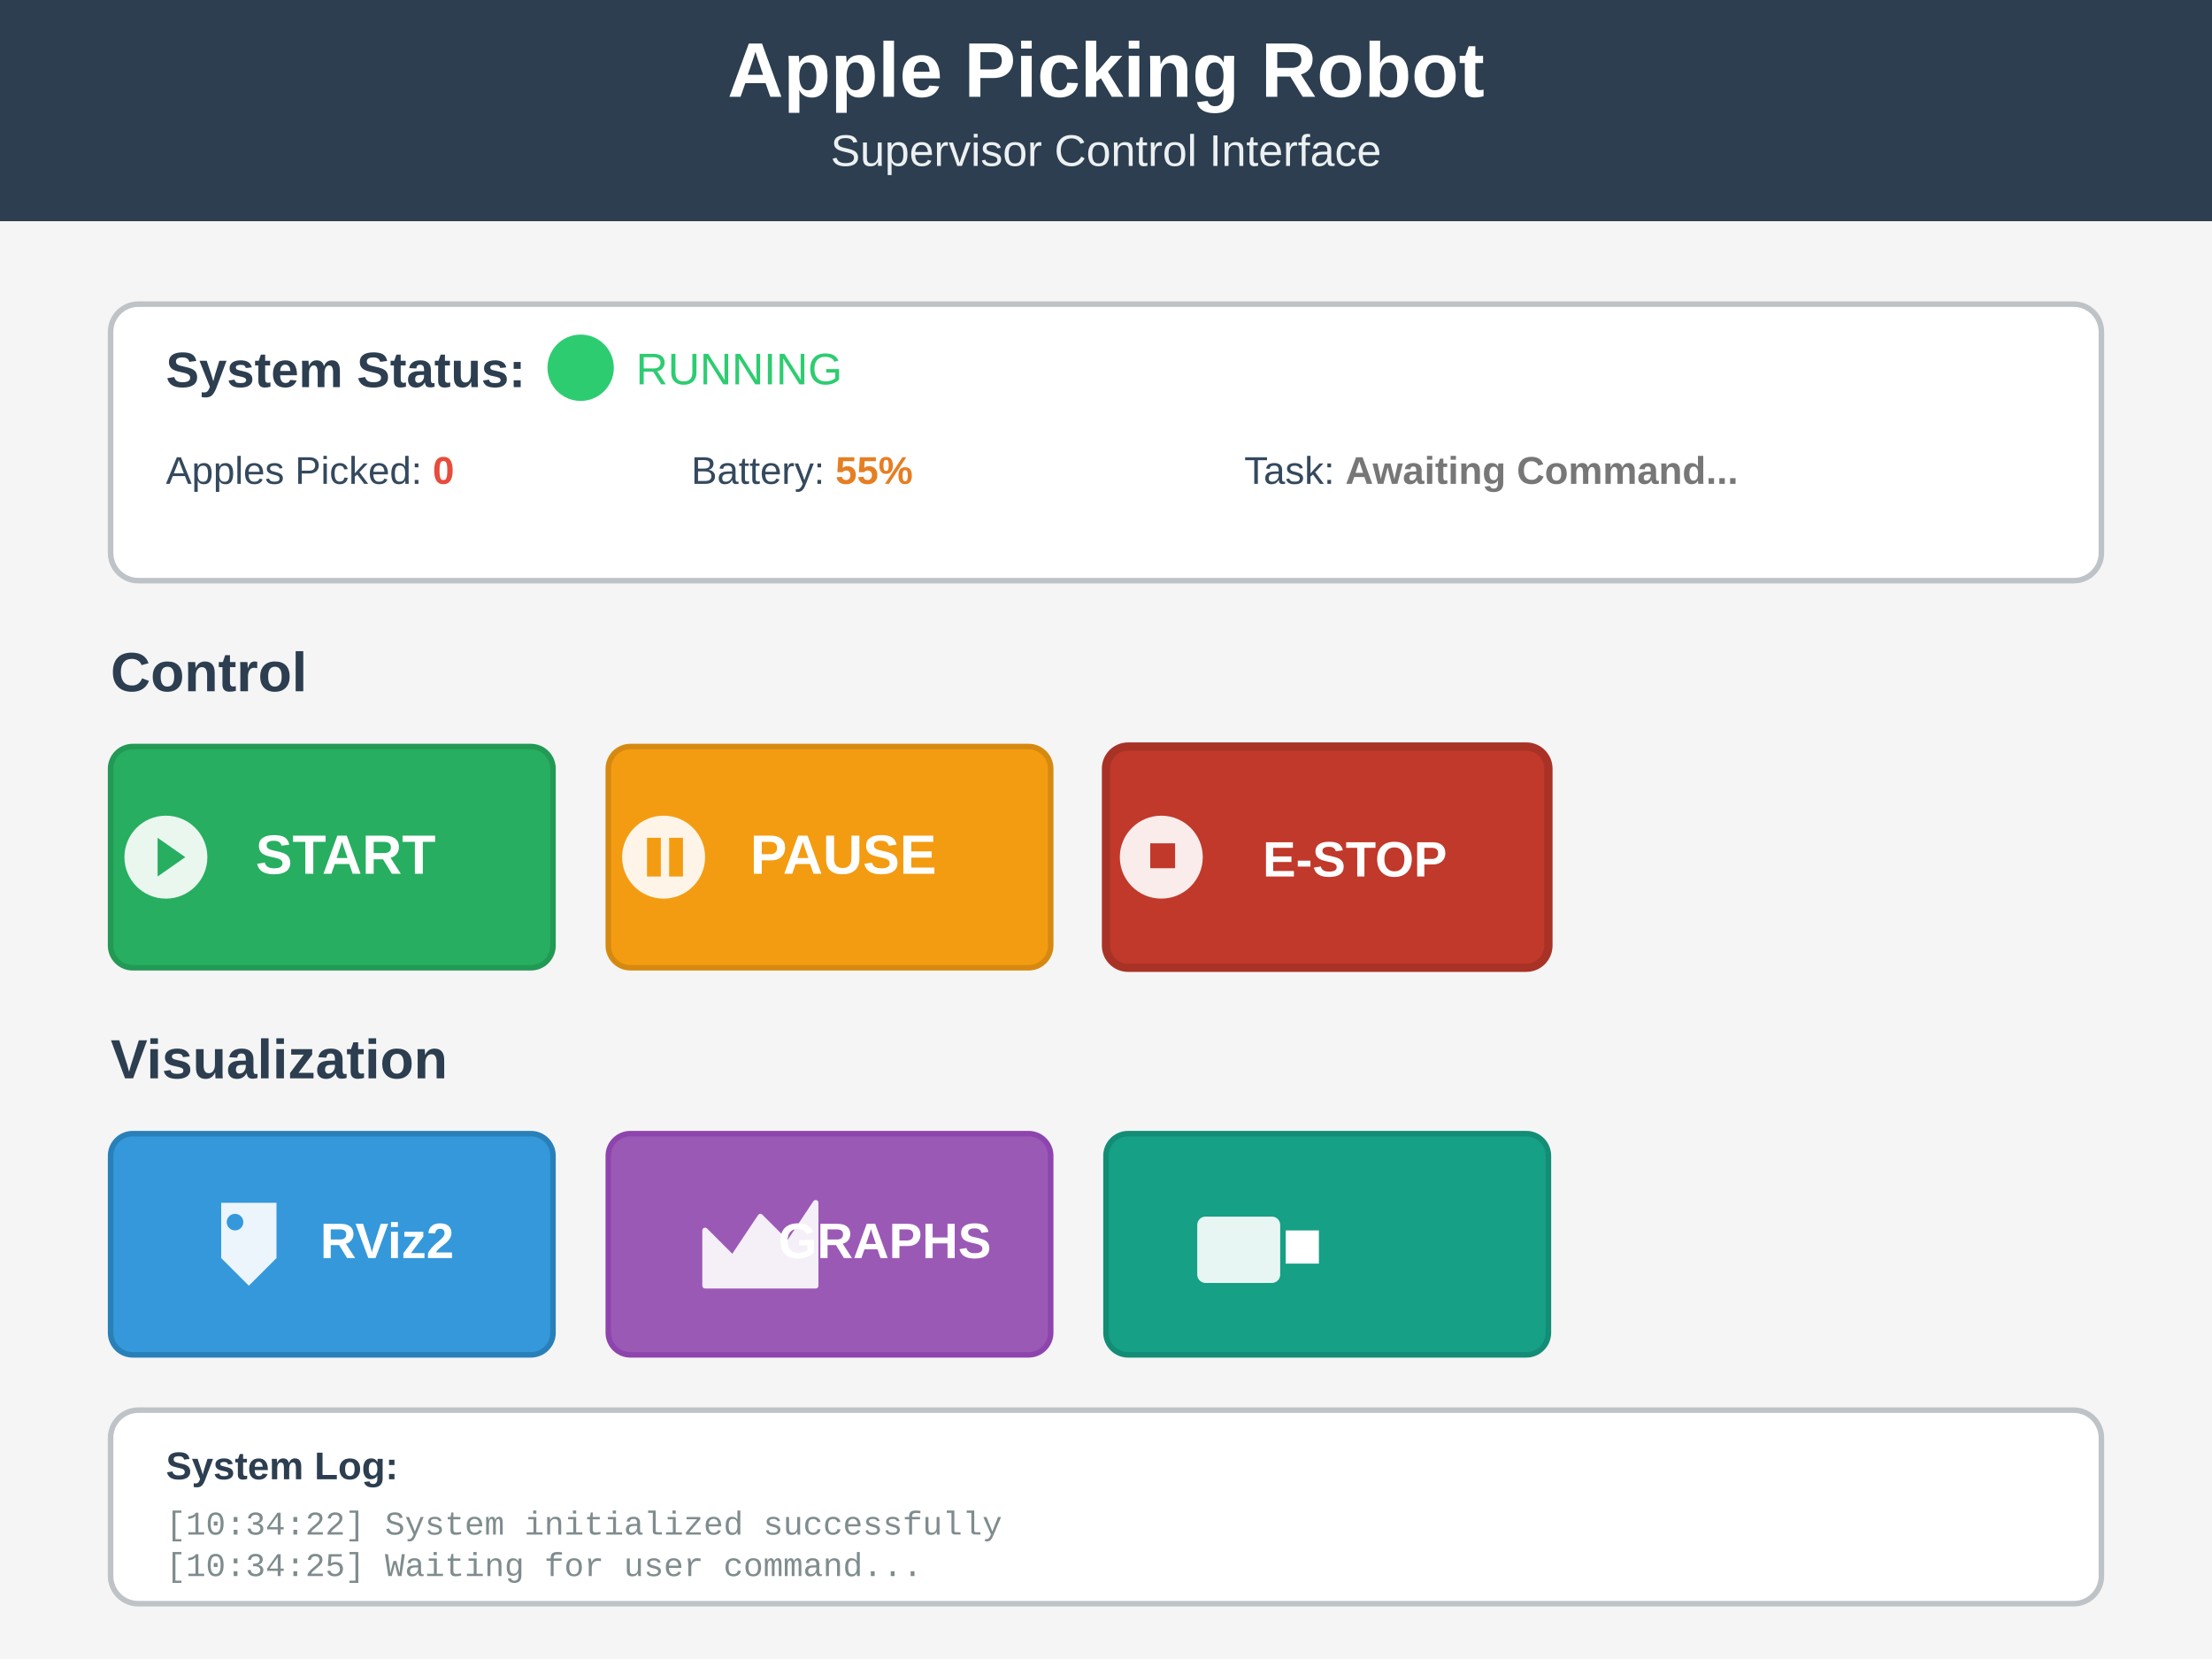
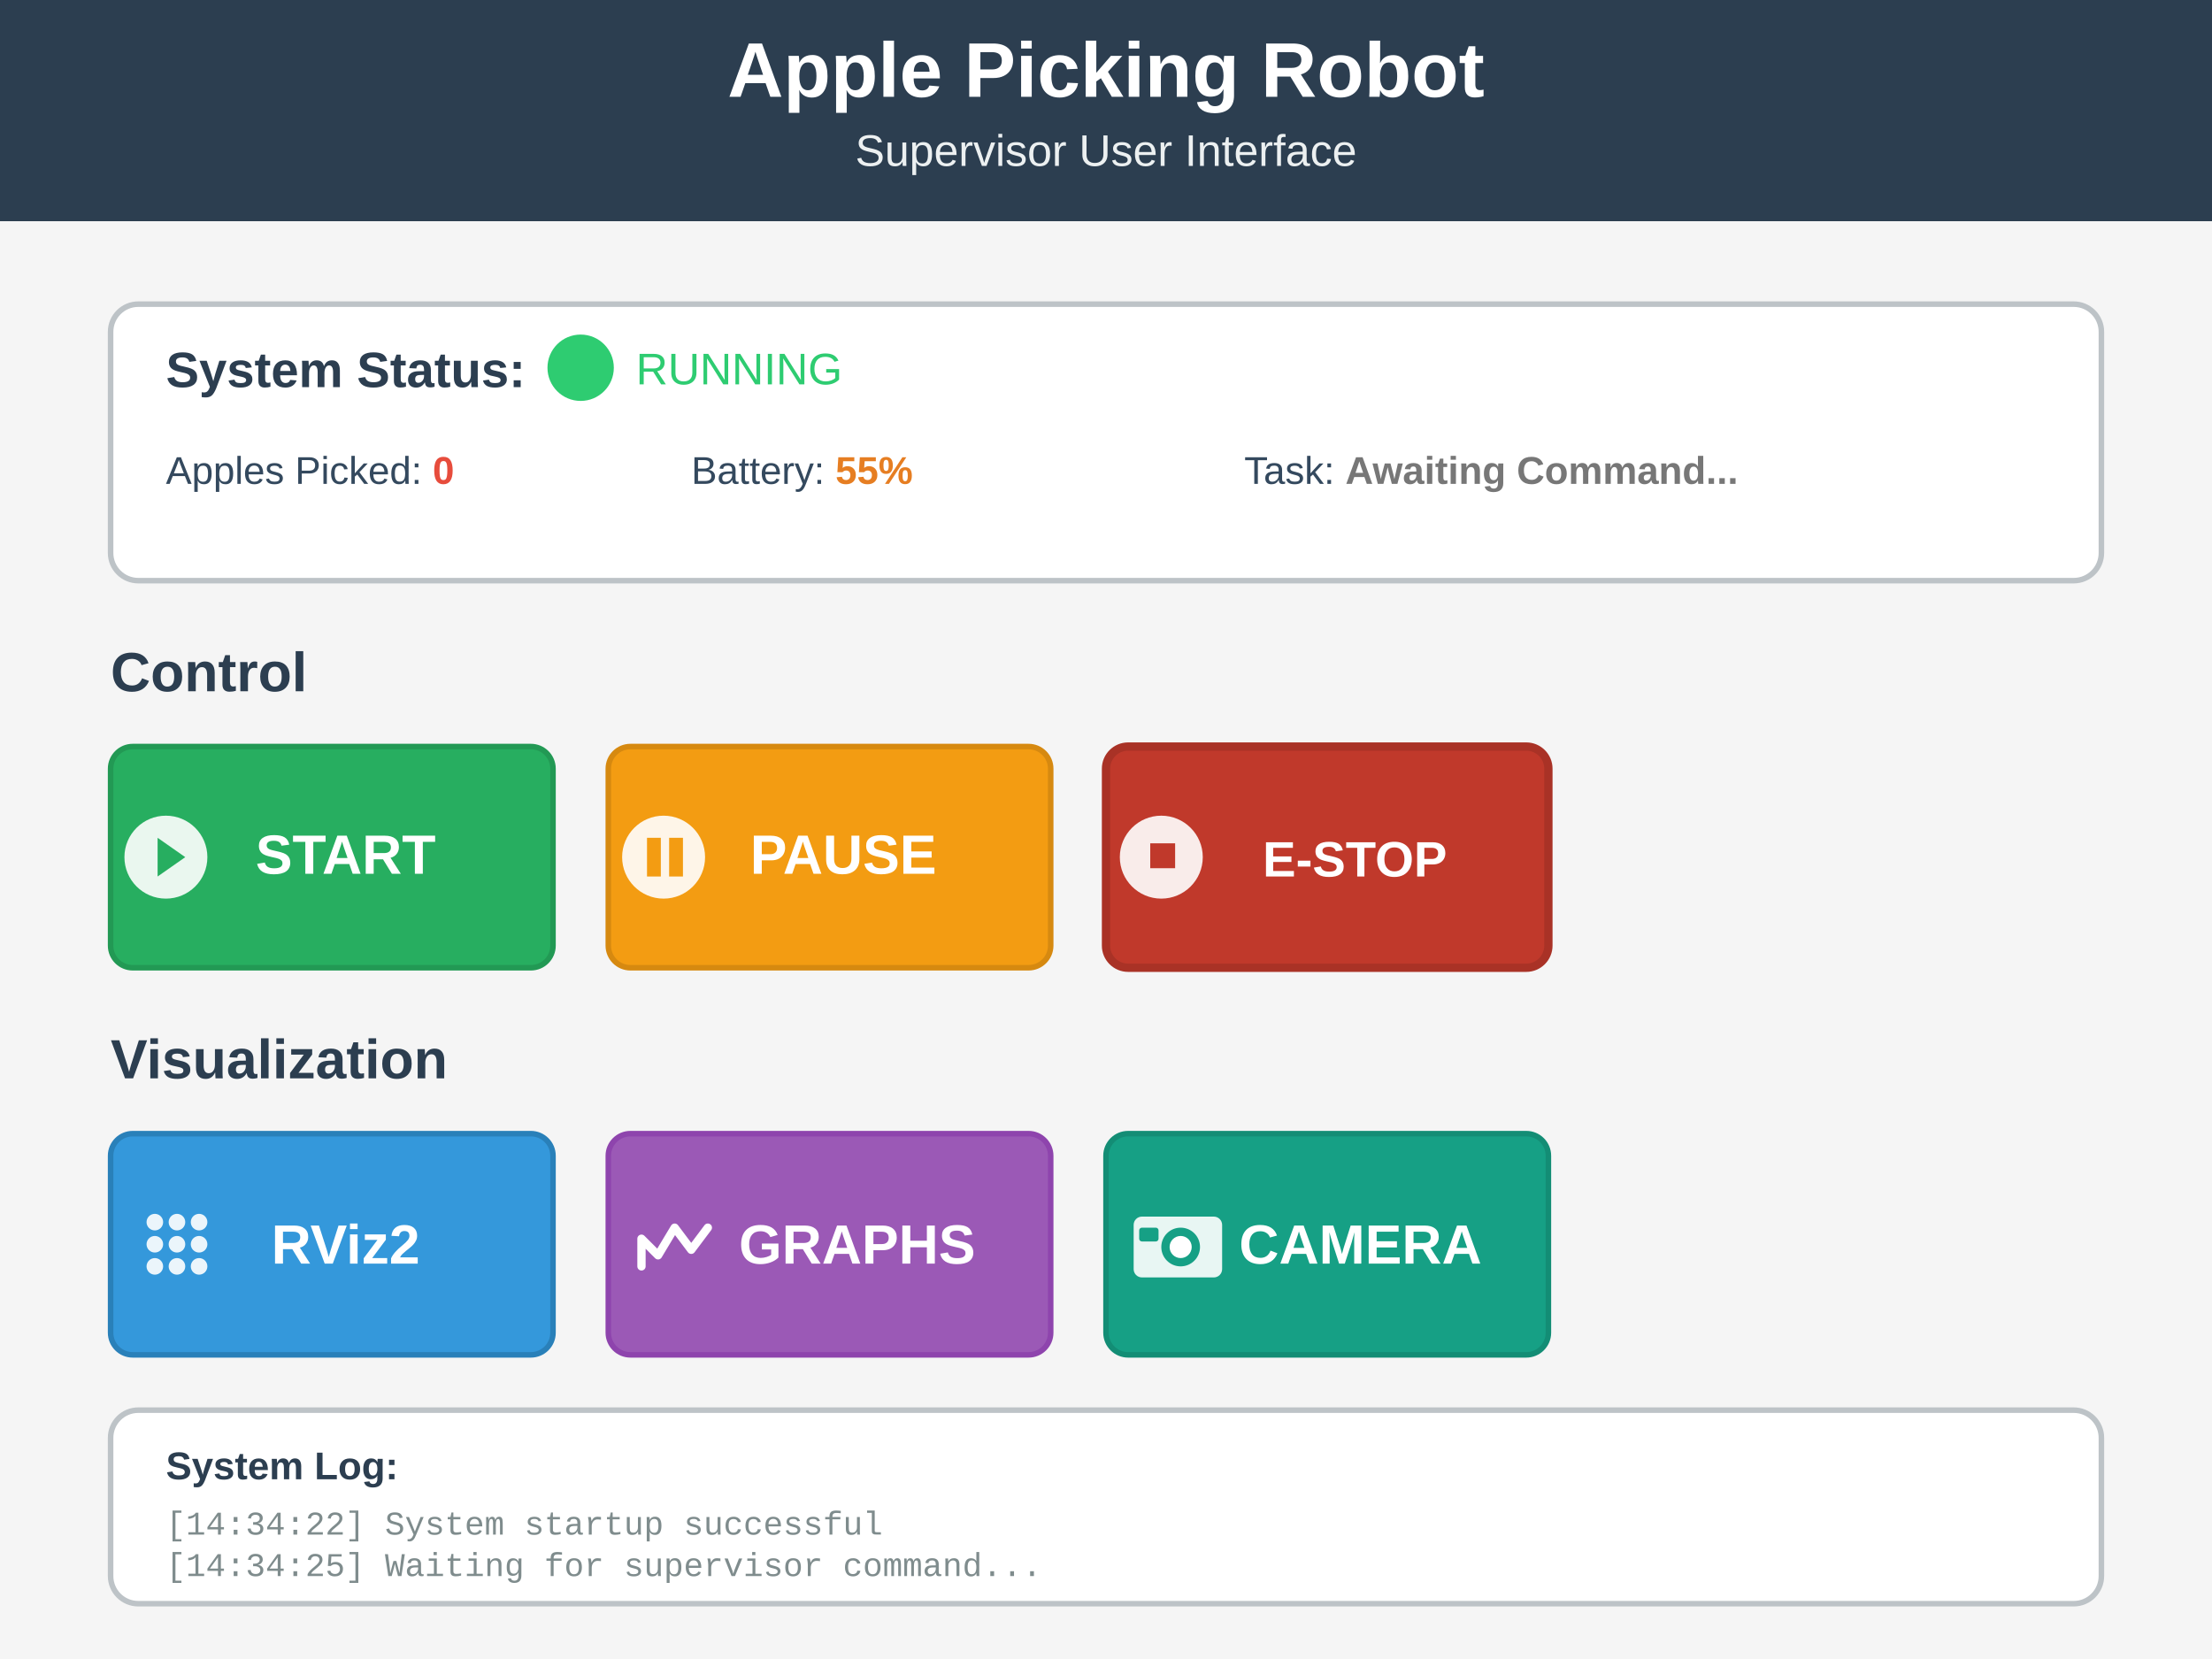
<svg xmlns="http://www.w3.org/2000/svg" viewBox="0 0 800 600">
  <rect width="800" height="600" fill="#f5f5f5" />
  <rect width="800" height="80" fill="#2c3e50" />
  <text x="400" y="35" font-family="Arial, sans-serif" font-size="28" font-weight="bold" fill="white" text-anchor="middle">Apple Picking Robot</text>
-   <text x="400" y="60" font-family="Arial, sans-serif" font-size="16" fill="#ecf0f1" text-anchor="middle">Supervisor Control Interface</text>
+   <text x="400" y="60" font-family="Arial, sans-serif" font-size="16" fill="#ecf0f1" text-anchor="middle">Supervisor User Interface</text>
  <rect x="40" y="110" width="720" height="100" rx="10" fill="white" stroke="#bdc3c7" stroke-width="2" />
  <text x="60" y="140" font-family="Arial, sans-serif" font-size="18" font-weight="bold" fill="#2c3e50">System Status:</text>
  <circle cx="210" cy="133" r="12" fill="#2ecc71" />
  <text x="230" y="139" font-family="Arial, sans-serif" font-size="16" fill="#2ecc71">RUNNING</text>
  <text x="60" y="175" font-family="Arial, sans-serif" font-size="14" fill="#34495e">Apples Picked: <tspan fill="#e74c3c" font-weight="bold">0</tspan>
  </text>
  <text x="250" y="175" font-family="Arial, sans-serif" font-size="14" fill="#34495e">Battery: <tspan fill="#e67e22" font-weight="bold">55%</tspan>
  </text>
  <text x="450" y="175" font-family="Arial, sans-serif" font-size="14" fill="#34495e">Task: <tspan fill="#777" font-weight="bold">Awaiting Command...</tspan>
  </text>
  <text x="40" y="250" font-family="Arial, sans-serif" font-size="20" font-weight="bold" fill="#2c3e50">Control</text>
  <g id="start-button" cursor="pointer">
    <rect x="40" y="270" width="160" height="80" rx="8" fill="#27ae60" stroke="#229954" stroke-width="2" />
    <circle cx="60" cy="310" r="15" fill="white" opacity="0.9" />
    <polygon points="57,303 57,317 67,310" fill="#27ae60" />
    <text x="125" y="316" font-family="Arial, sans-serif" font-size="20" font-weight="bold" fill="white" text-anchor="middle">START</text>
  </g>
  <g id="stop-button" cursor="pointer">
    <rect x="220" y="270" width="160" height="80" rx="8" fill="#f39c12" stroke="#d68910" stroke-width="2" />
    <circle cx="240" cy="310" r="15" fill="white" opacity="0.9" />
    <rect x="234" y="303" width="5" height="14" fill="#f39c12" />
    <rect x="242" y="303" width="5" height="14" fill="#f39c12" />
    <text x="305" y="316" font-family="Arial, sans-serif" font-size="20" font-weight="bold" fill="white" text-anchor="middle">PAUSE</text>
  </g>
  <g id="emergency-button" cursor="pointer">
    <rect x="400" y="270" width="160" height="80" rx="8" fill="#c0392b" stroke="#a93226" stroke-width="3" />
    <circle cx="420" cy="310" r="15" fill="white" opacity="0.9" />
    <rect x="416" y="305" width="9" height="9" fill="#c0392b" />
    <text x="490" y="317" font-family="Arial, sans-serif" font-size="18" font-weight="bold" fill="white" text-anchor="middle">E-STOP</text>
  </g>
  <text x="40" y="390" font-family="Arial, sans-serif" font-size="20" font-weight="bold" fill="#2c3e50">Visualization</text>
  <g id="rviz-button" cursor="pointer">
    <rect x="40" y="410" width="160" height="80" rx="8" fill="#3498db" stroke="#2980b9" stroke-width="2" />
-     <path d="M 80 435 L 100 435 L 100 455 L 90 465 L 80 455 Z" fill="white" opacity="0.9" />
-     <circle cx="85" cy="442" r="3" fill="#3498db" />
-     <text x="140" y="455" font-family="Arial, sans-serif" font-size="18" font-weight="bold" fill="white" text-anchor="middle">RViz2</text>
+     <g fill="white" opacity="0.9">
+       <circle cx="56" cy="442" r="3" />
+       <circle cx="64" cy="442" r="3" />
+       <circle cx="72" cy="442" r="3" />
+       <circle cx="56" cy="450" r="3" />
+       <circle cx="64" cy="450" r="3" />
+       <circle cx="72" cy="450" r="3" />
+       <circle cx="56" cy="458" r="3" />
+       <circle cx="64" cy="458" r="3" />
+       <circle cx="72" cy="458" r="3" />
+     </g>
+     <text x="125" y="457" font-family="Arial, sans-serif" font-size="20" font-weight="bold" fill="white" text-anchor="middle">RViz2</text>
  </g>
  <g id="graphs-button" cursor="pointer">
    <rect x="220" y="410" width="160" height="80" rx="8" fill="#9b59b6" stroke="#8e44ad" stroke-width="2" />
-     <path d="M 255 465 L 255 445 L 265 455 L 275 440 L 285 450 L 295 435 L 295 465 Z" fill="white" opacity="0.9" stroke="white" stroke-width="2" stroke-linejoin="round" />
-     <text x="320" y="455" font-family="Arial, sans-serif" font-size="18" font-weight="bold" fill="white" text-anchor="middle">GRAPHS</text>
+     <path d="M 232 458 L 232 448 L 238 454 L 244 444 L 250 452 L 256 444" fill="none" stroke="white" stroke-width="3" stroke-linecap="round" stroke-linejoin="round" />
+     <text x="310" y="457" font-family="Arial, sans-serif" font-size="20" font-weight="bold" fill="white" text-anchor="middle">GRAPHS</text>
  </g>
  <g id="camera-button" cursor="pointer">
    <rect x="400" y="410" width="160" height="80" rx="8" fill="#16a085" stroke="#138d75" stroke-width="2" />
-     <rect x="433" y="440" width="30" height="24" rx="3" fill="white" opacity="0.9" />
-     <circle cx="470" cy="452" r="6" fill="#16a085" />
-     <rect x="465" y="445" width="12" height="12" fill="white" />
+     <rect x="410" y="440" width="32" height="22" rx="3" fill="white" opacity="0.9" />
+     <circle cx="427" cy="451" r="7" fill="#16a085" />
+     <circle cx="427" cy="451" r="4" fill="white" />
+     <rect x="412" y="444" width="7" height="5" rx="1" fill="#16a085" />
+     <text x="492" y="457" font-family="Arial, sans-serif" font-size="20" font-weight="bold" fill="white" text-anchor="middle">CAMERA</text>
  </g>
  <rect x="40" y="510" width="720" height="70" rx="10" fill="white" stroke="#bdc3c7" stroke-width="2" />
  <text x="60" y="535" font-family="Arial, sans-serif" font-size="14" font-weight="bold" fill="#2c3e50">System Log:</text>
-   <text x="60" y="555" font-family="Courier New, monospace" font-size="12" fill="#7f8c8d">[10:34:22] System initialized successfully</text>
-   <text x="60" y="570" font-family="Courier New, monospace" font-size="12" fill="#7f8c8d">[10:34:25] Waiting for user command...</text>
+   <text x="60" y="555" font-family="Courier New, monospace" font-size="12" fill="#7f8c8d">[14:34:22] System startup successful</text>
+   <text x="60" y="570" font-family="Courier New, monospace" font-size="12" fill="#7f8c8d">[14:34:25] Waiting for supervisor command...</text>
</svg>
